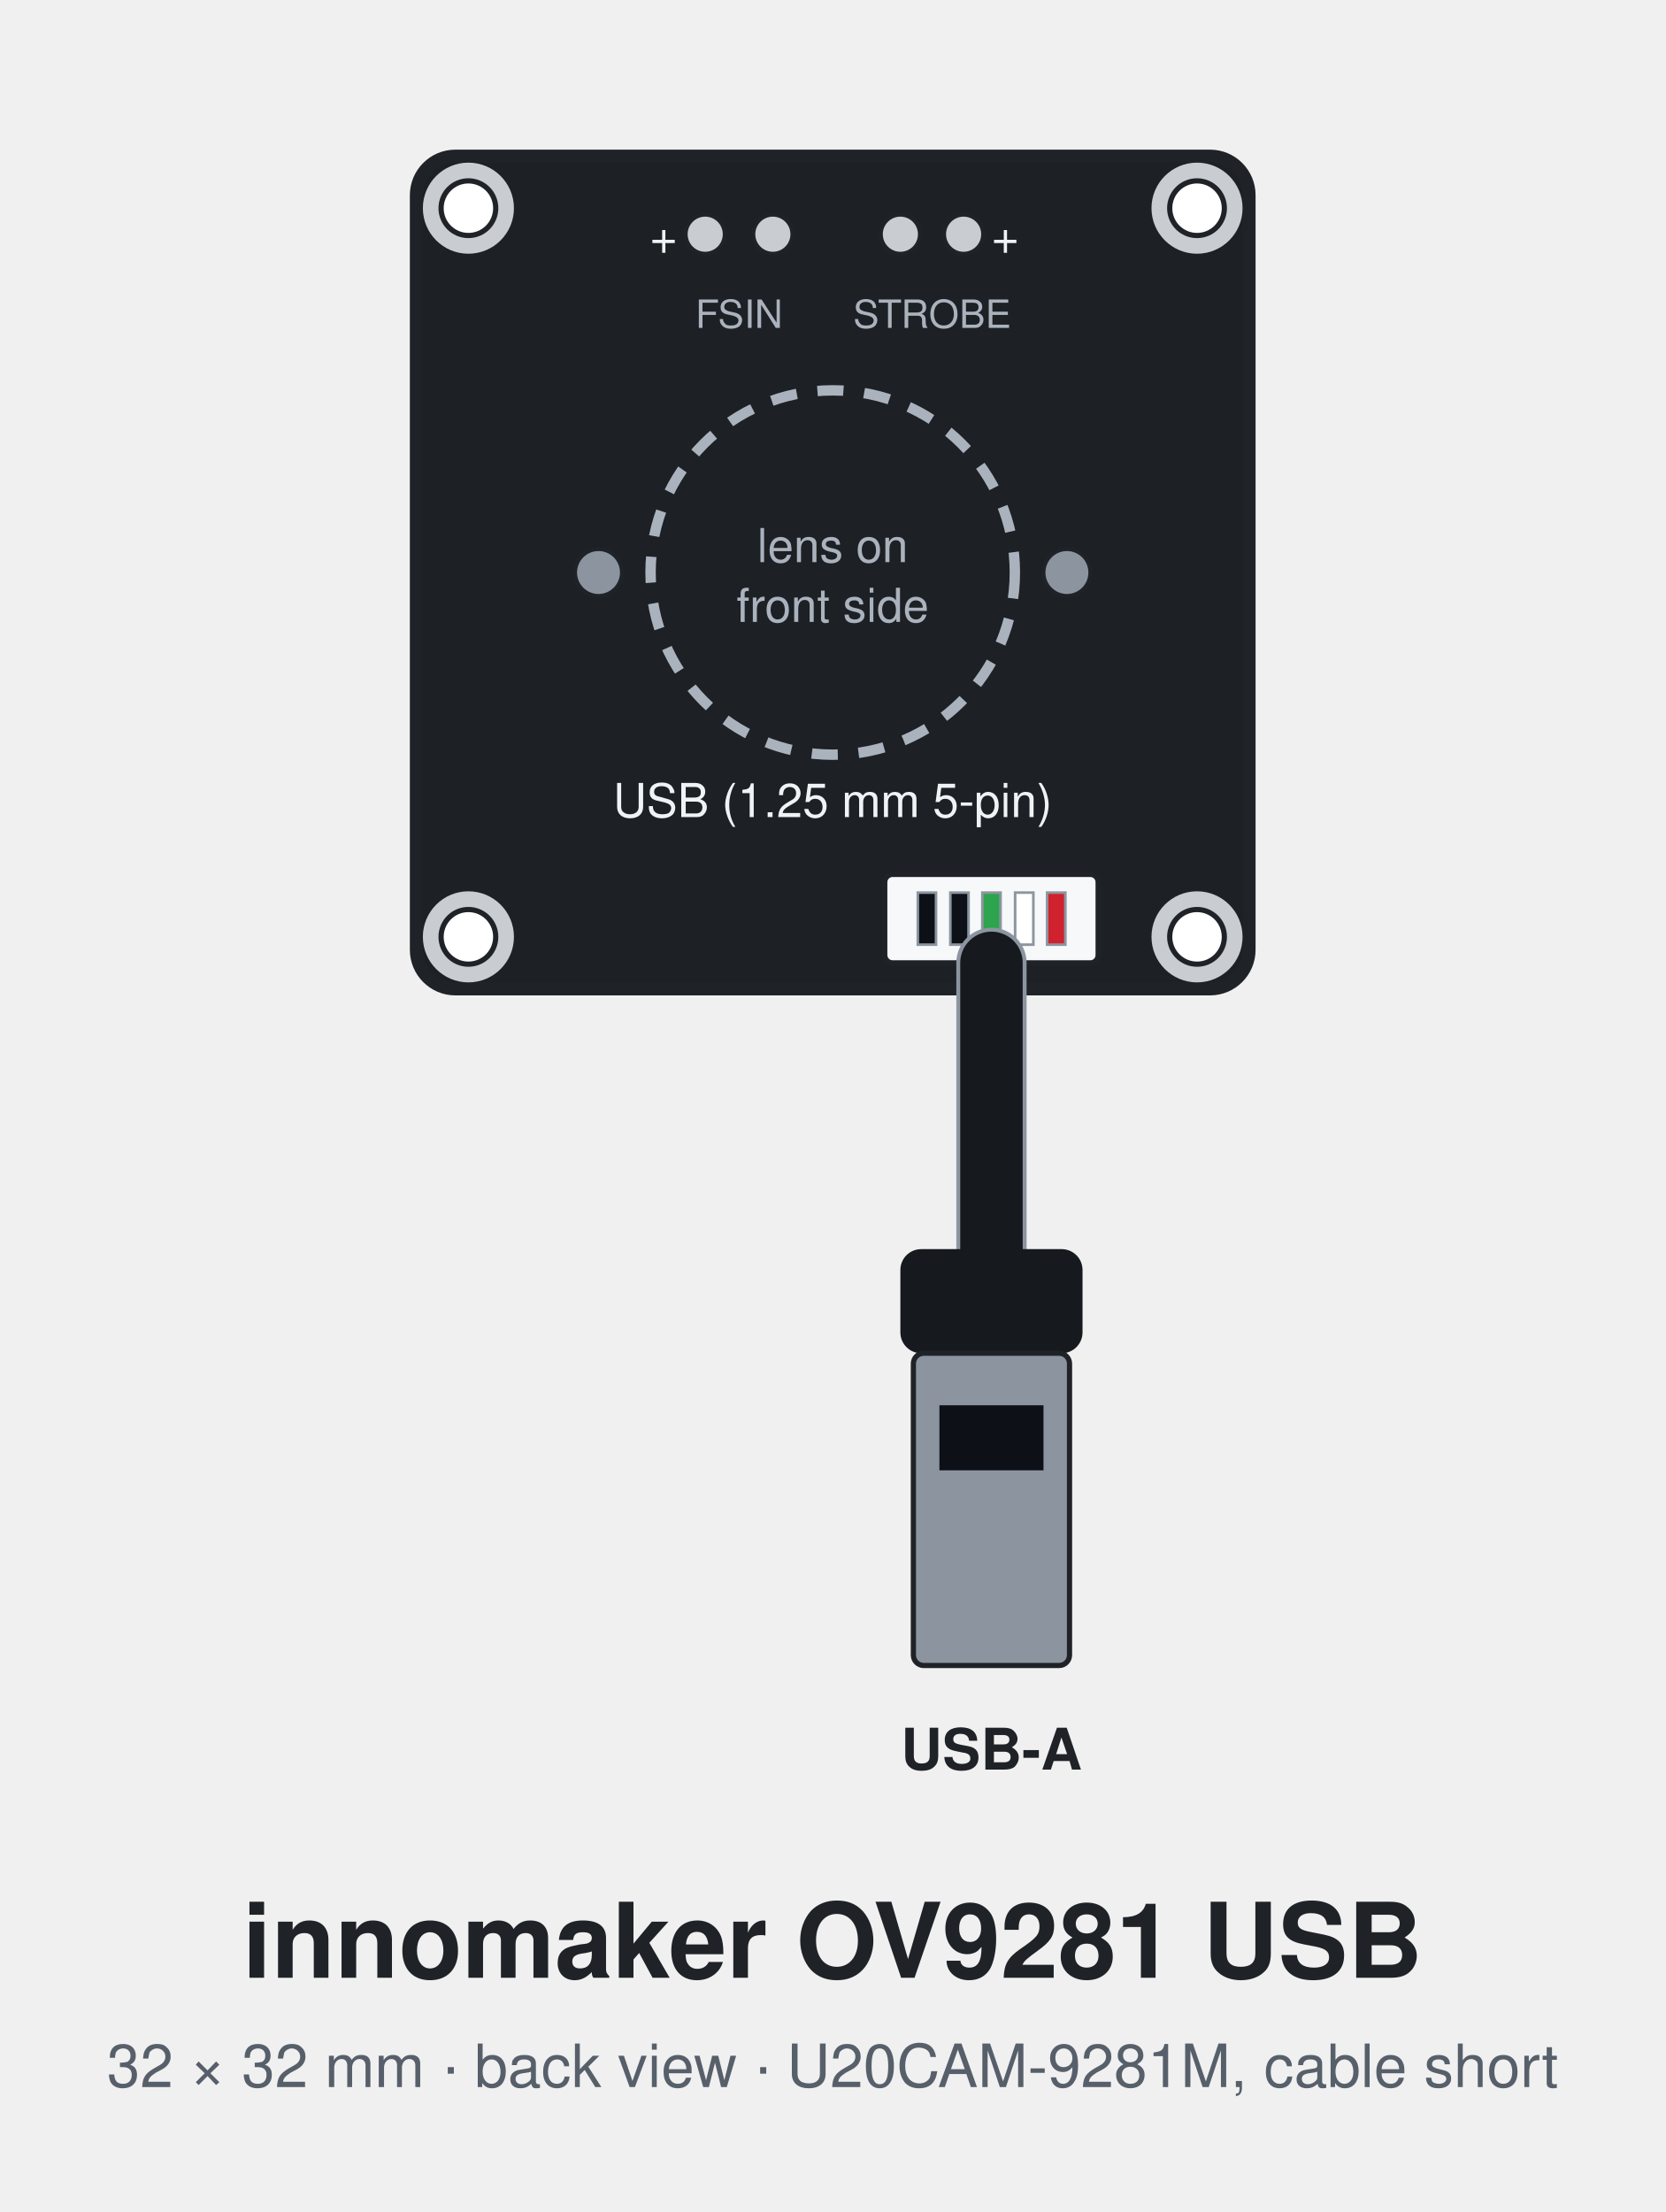
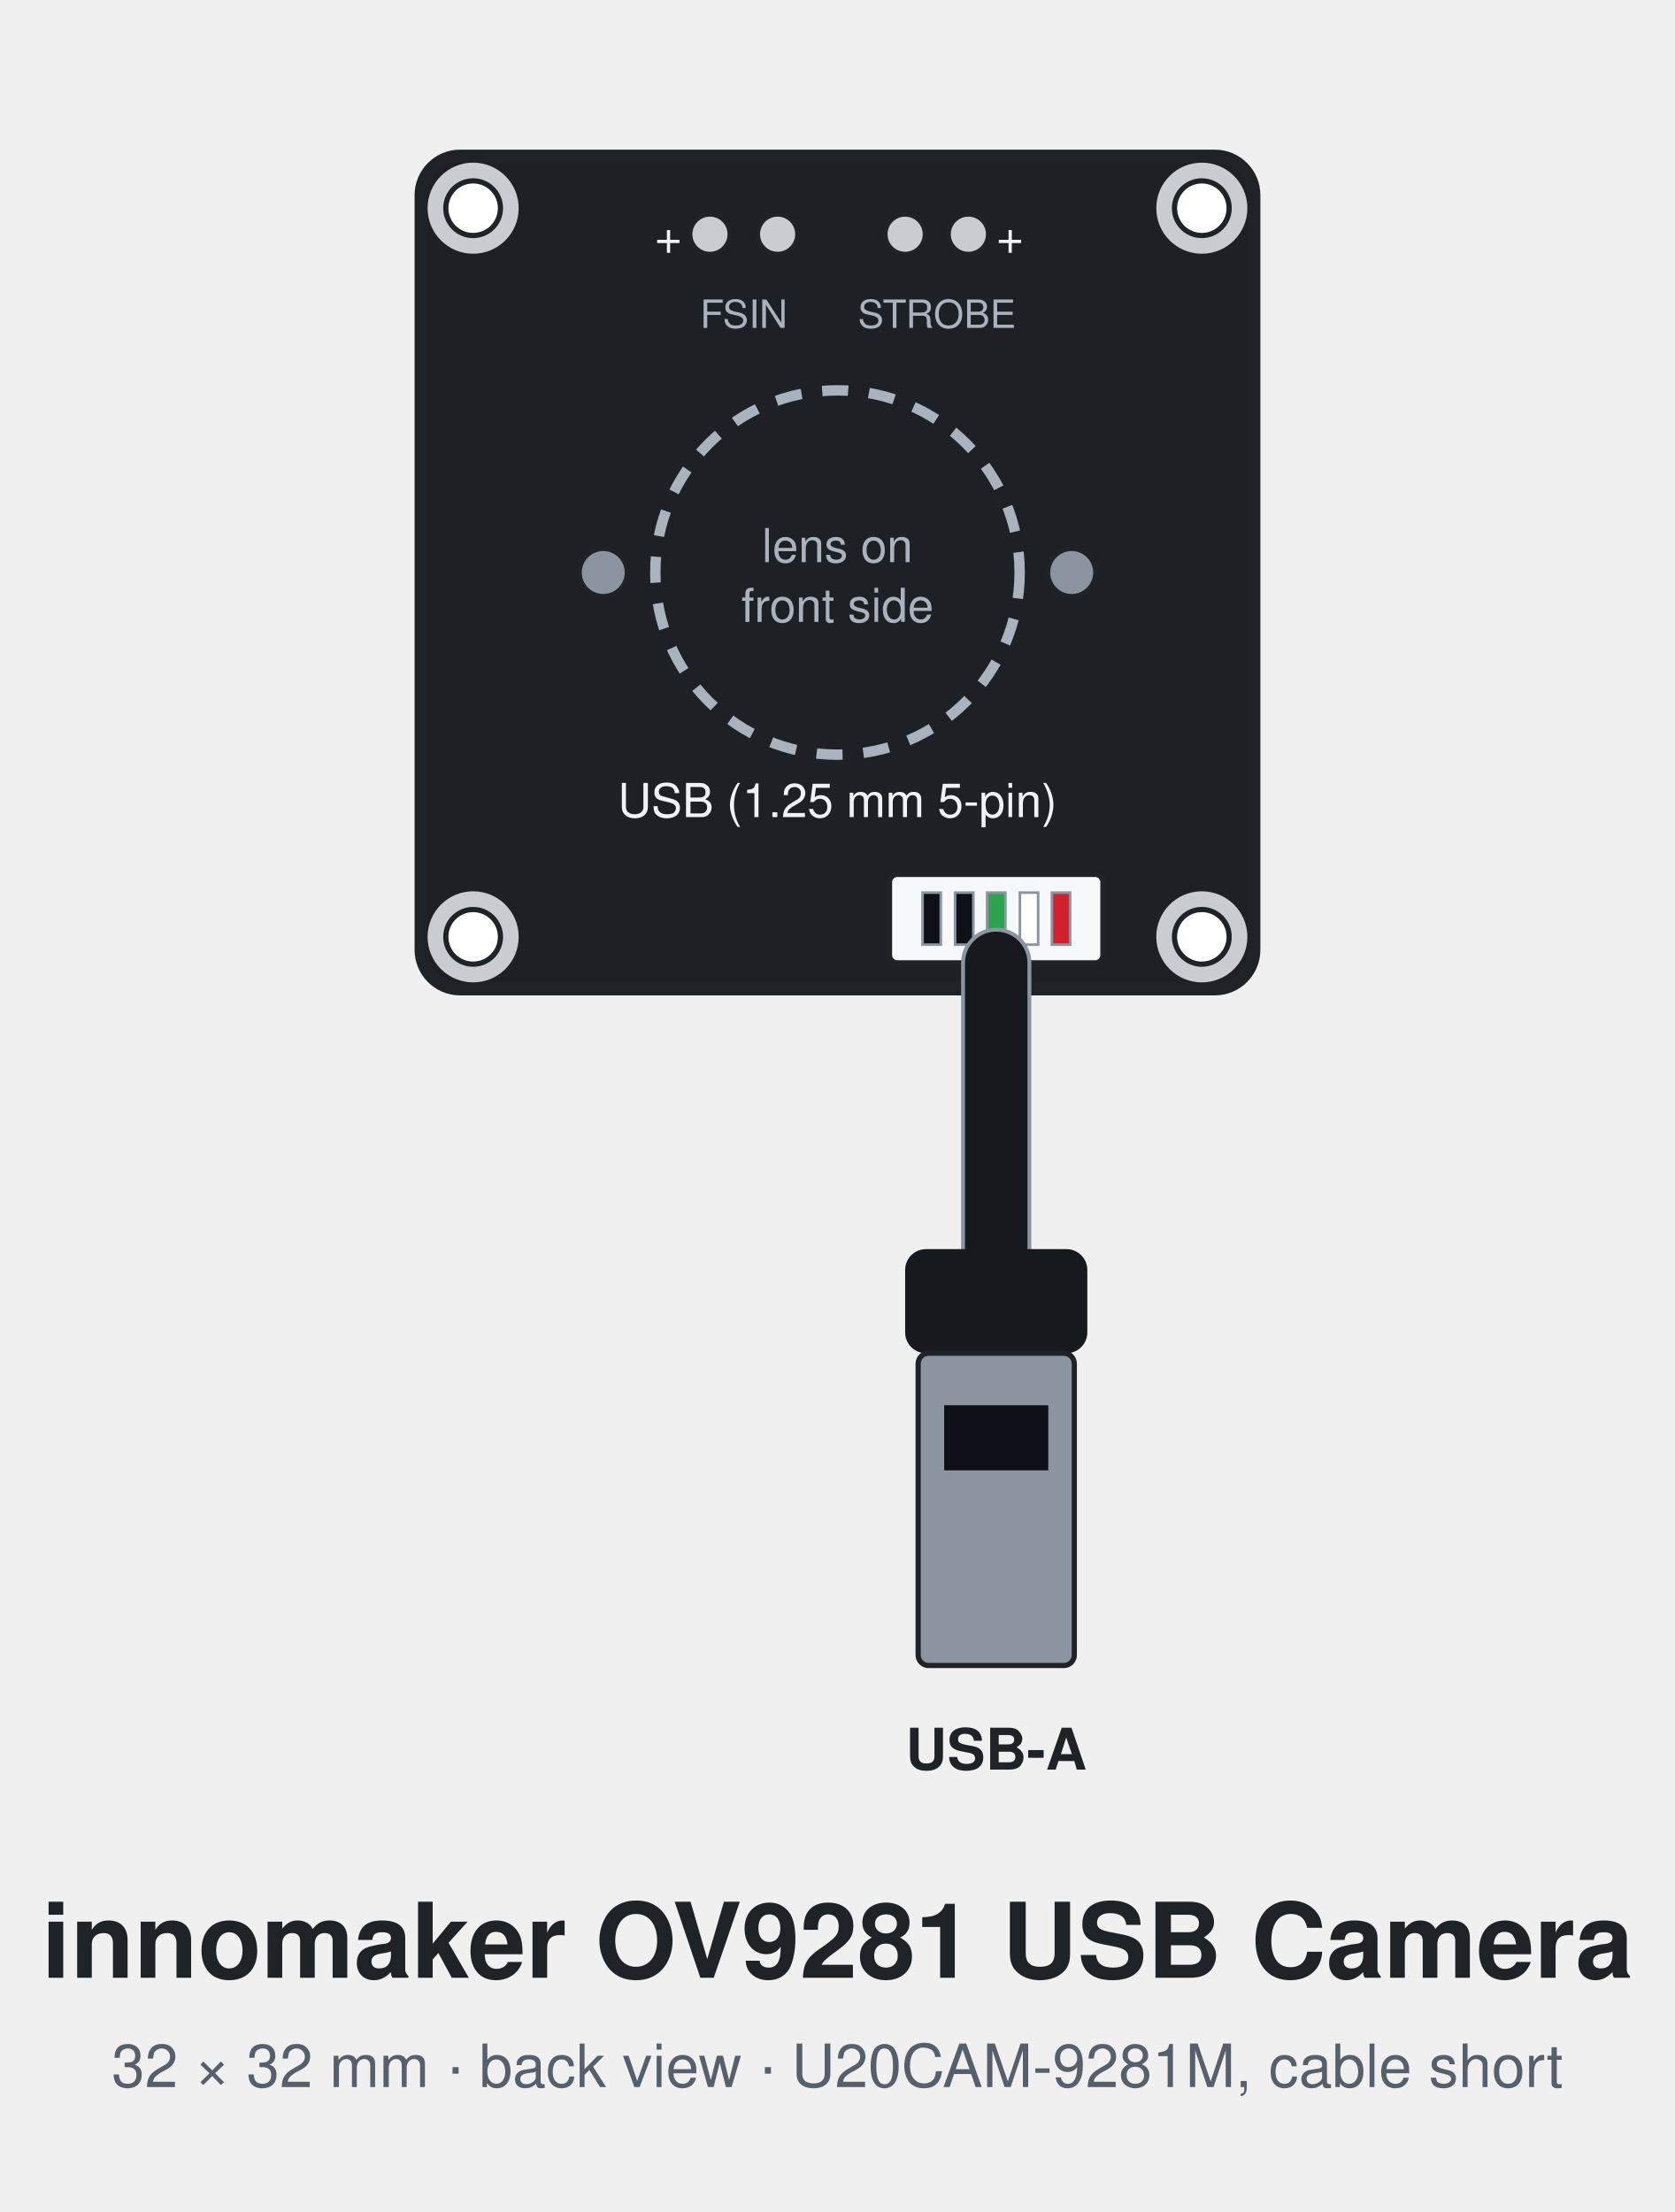
- <svg xmlns="http://www.w3.org/2000/svg" viewBox="-16 -6 64 85" width="64mm" height="85mm" font-family="Helvetica, Arial, sans-serif">
+ <svg xmlns="http://www.w3.org/2000/svg" viewBox="-16.18 -6 64.36 85" width="64.36mm" height="85mm" font-family="Helvetica, Arial, sans-serif">
  <rect x="0" y="0" width="32" height="32" rx="1.5" fill="#1d2024" stroke="#1f2328" stroke-width="0.5" />
  <circle cx="2" cy="2" r="1.75" fill="#c9cdd1" />
  <circle cx="2" cy="2" r="1.05" fill="#ffffff" stroke="#1f2328" stroke-width="0.2" />
  <circle cx="30" cy="2" r="1.75" fill="#c9cdd1" />
  <circle cx="30" cy="2" r="1.05" fill="#ffffff" stroke="#1f2328" stroke-width="0.2" />
  <circle cx="2" cy="30" r="1.75" fill="#c9cdd1" />
  <circle cx="2" cy="30" r="1.05" fill="#ffffff" stroke="#1f2328" stroke-width="0.2" />
  <circle cx="30" cy="30" r="1.75" fill="#c9cdd1" />
  <circle cx="30" cy="30" r="1.05" fill="#ffffff" stroke="#1f2328" stroke-width="0.2" />
  <circle cx="16" cy="16" r="7" fill="none" stroke="#aab2bd" stroke-width="0.4" stroke-dasharray="1 0.8" />
  <text x="16" y="15.6" font-size="1.8" fill="#aab2bd" text-anchor="middle">lens on</text>
  <text x="16" y="17.9" font-size="1.8" fill="#aab2bd" text-anchor="middle">front side</text>
  <circle cx="7" cy="16" r="0.9" fill="#8c959f" stroke="#1f2328" stroke-width="0.15" />
  <circle cx="25" cy="16" r="0.9" fill="#8c959f" stroke="#1f2328" stroke-width="0.15" />
  <circle cx="18.6" cy="3" r="0.75" fill="#c9cdd1" stroke="#1f2328" stroke-width="0.15" />
  <circle cx="21.03" cy="3" r="0.75" fill="#c9cdd1" stroke="#1f2328" stroke-width="0.15" />
  <text x="22.63" y="3.7" font-size="1.8" fill="#f0f3f6" text-anchor="middle">+</text>
  <text x="19.815" y="6.6" font-size="1.5" fill="#aab2bd" text-anchor="middle">STROBE</text>
  <circle cx="11.1" cy="3" r="0.75" fill="#c9cdd1" stroke="#1f2328" stroke-width="0.15" />
  <circle cx="13.7" cy="3" r="0.75" fill="#c9cdd1" stroke="#1f2328" stroke-width="0.15" />
  <text x="9.5" y="3.7" font-size="1.8" fill="#f0f3f6" text-anchor="middle">+</text>
  <text x="12.4" y="6.6" font-size="1.5" fill="#aab2bd" text-anchor="middle">FSIN</text>
  <text x="16" y="25.4" font-size="1.8" fill="#f0f3f6" text-anchor="middle">USB (1.25 mm 5-pin)</text>
  <rect x="18" y="27.6" width="8.2" height="3.4" rx="0.3" fill="#f6f8fa" stroke="#1f2328" stroke-width="0.2" />
  <rect x="19.27" y="28.3" width="0.7" height="2" rx="0" fill="#0d1117" stroke="#8c959f" stroke-width="0.1" />
  <rect x="20.52" y="28.3" width="0.7" height="2" rx="0" fill="#0d1117" stroke="#8c959f" stroke-width="0.1" />
  <rect x="21.75" y="28.3" width="0.7" height="2" rx="0" fill="#2da44e" stroke="#8c959f" stroke-width="0.1" />
  <rect x="23.01" y="28.3" width="0.7" height="2" rx="0" fill="#ffffff" stroke="#8c959f" stroke-width="0.1" />
  <rect x="24.24" y="28.3" width="0.7" height="2" rx="0" fill="#cf222e" stroke="#8c959f" stroke-width="0.1" />
  <path d="M 22.1 31 L 22.1 42" fill="none" stroke="#8c959f" stroke-width="2.7" stroke-linejoin="round" stroke-linecap="round" />
  <path d="M 22.1 31 L 22.1 42" fill="none" stroke="#16191d" stroke-width="2.4" stroke-linejoin="round" stroke-linecap="round" />
  <rect x="18.6" y="42" width="7" height="4" rx="0.8" fill="#16191d" />
  <rect x="19.1" y="46" width="6" height="12" rx="0.4" fill="#8c959f" stroke="#1f2328" stroke-width="0.2" />
  <rect x="20.1" y="48" width="4" height="2.5" rx="0" fill="#0d1117" />
  <g class="lead-labels">
    <text x="22.1" y="62" font-size="2.2" fill="#1f2328" text-anchor="middle" font-weight="bold">USB-A</text>
  </g>
  <g class="caption">
-     <text x="16" y="70" font-size="4" fill="#1f2328" text-anchor="middle" font-weight="bold">innomaker OV9281 USB</text>
+     <text x="16" y="70" font-size="4" fill="#1f2328" text-anchor="middle" font-weight="bold">innomaker OV9281 USB Camera</text>
    <text x="16" y="74.2" font-size="2.3" fill="#57606a" text-anchor="middle">32 × 32 mm · back view · U20CAM-9281M, cable short</text>
  </g>
  <g id="anchors">
    <circle class="anchor" id="anchor-strobe" data-kind="signal" cx="19.82" cy="3" r="1" fill="none" />
    <circle class="anchor" id="anchor-fsin" data-kind="signal" cx="12.4" cy="3" r="1" fill="none" />
    <circle class="anchor" id="anchor-usb" data-kind="usb" cx="22.1" cy="58" r="1" fill="none" />
  </g>
</svg>
